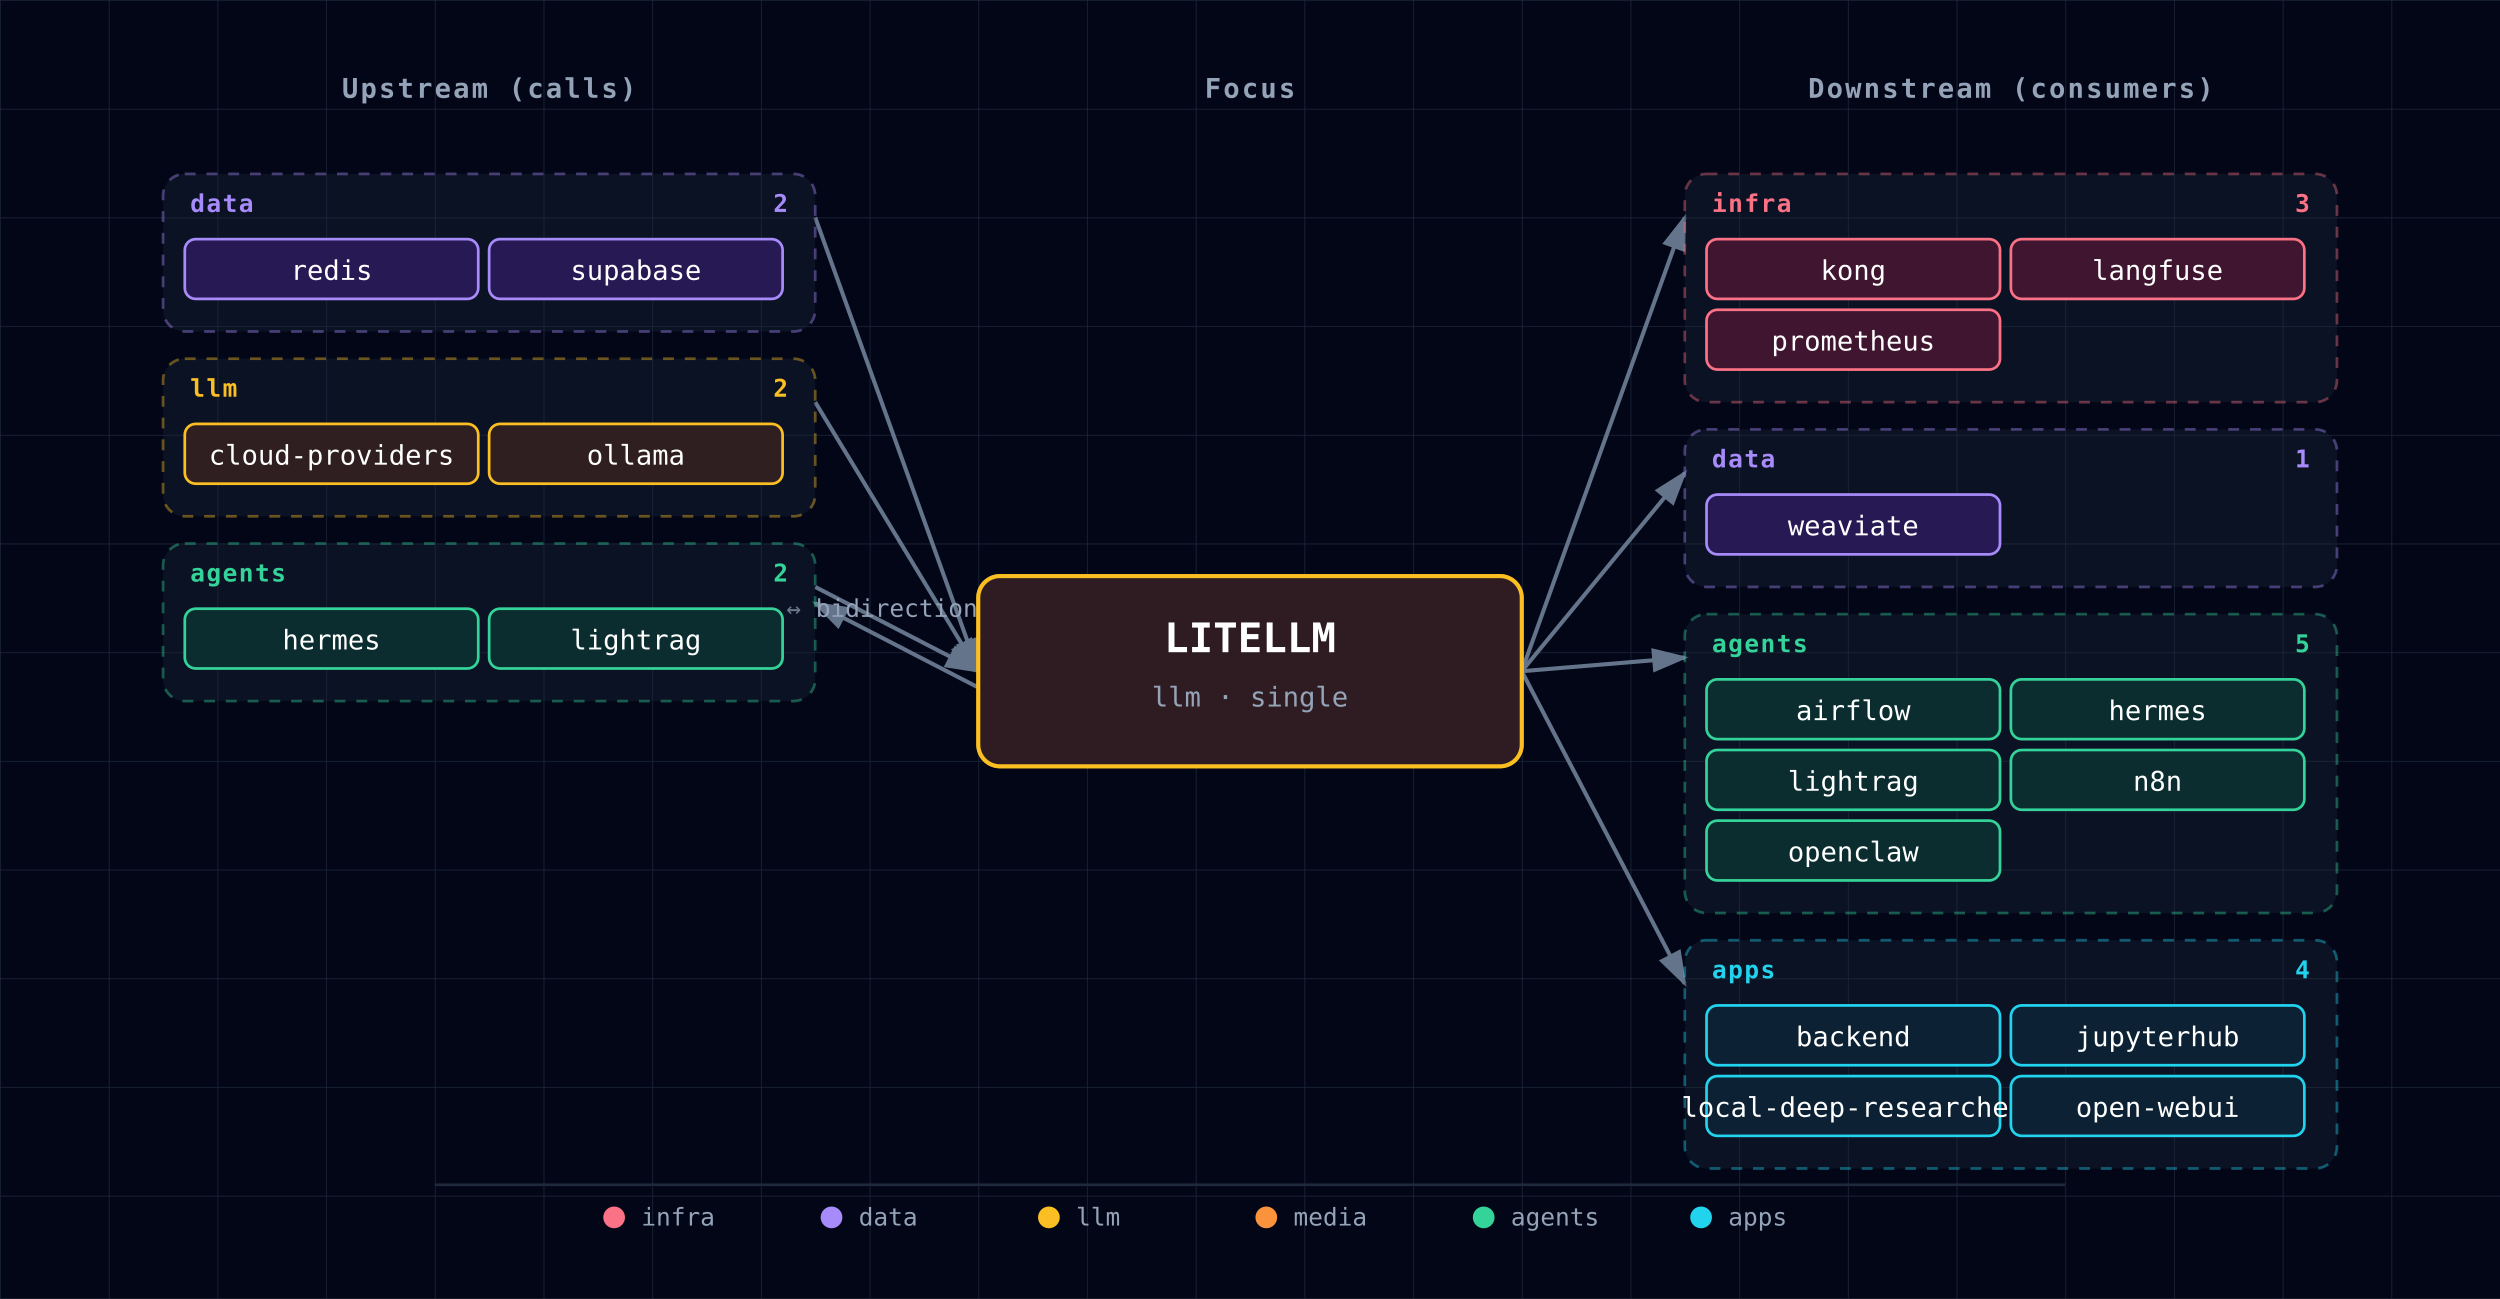
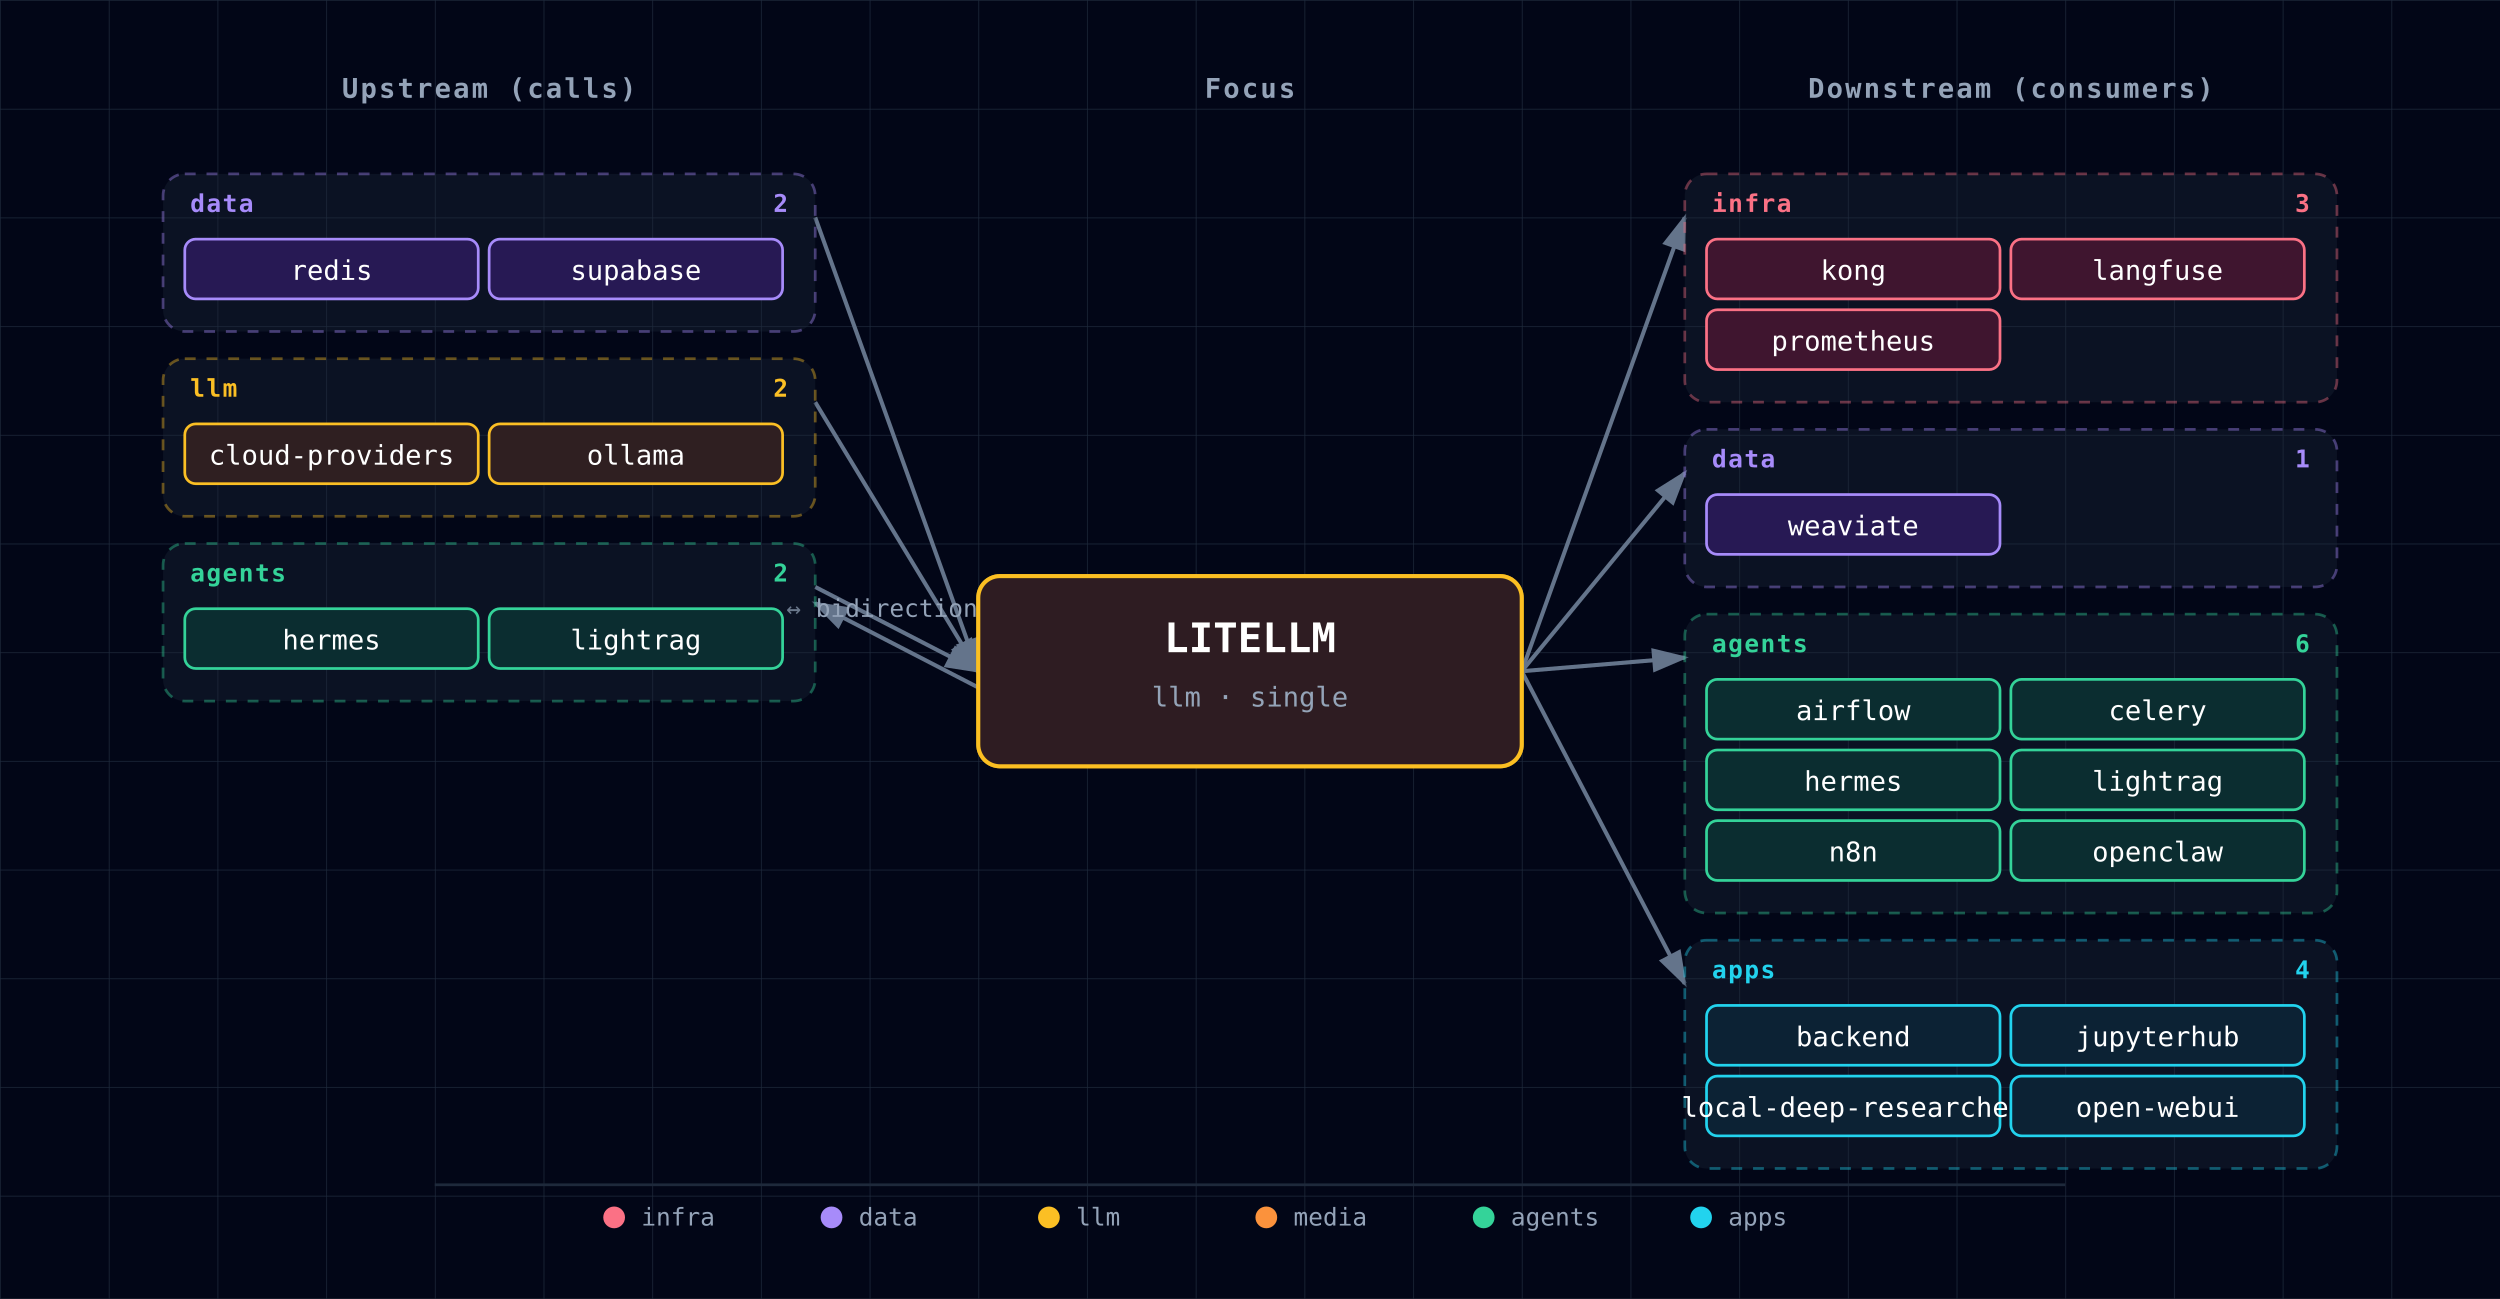
<svg xmlns="http://www.w3.org/2000/svg" viewBox="0 0 920 478" font-family="'JetBrains Mono', 'Fira Code', Menlo, Consolas, monospace">
  <defs>
    <pattern id="grid" width="40" height="40" patternUnits="userSpaceOnUse">
      <path d="M 40 0 L 0 0 0 40" fill="none" stroke="#1e293b" stroke-width="0.5" />
    </pattern>
    <marker id="arrowhead" markerWidth="9" markerHeight="6" refX="8" refY="3" orient="auto">
      <polygon points="0 0, 9 3, 0 6" fill="#64748b" />
    </marker>
    <filter id="focus-glow" x="-50%" y="-50%" width="200%" height="200%">
      <feGaussianBlur in="SourceAlpha" stdDeviation="6" />
      <feFlood flood-color="#fbbf24" flood-opacity="0.6" />
      <feComposite in2="SourceAlpha" operator="in" />
      <feMerge>
        <feMergeNode />
        <feMergeNode in="SourceGraphic" />
      </feMerge>
    </filter>
  </defs>
  <rect width="920" height="478" fill="#020617" />
  <rect width="920" height="478" fill="url(#grid)" />
  <text x="180" y="36" fill="#94a3b8" font-size="10" font-weight="600" text-anchor="middle" letter-spacing="0.08em">Upstream (calls)</text>
  <text x="460" y="36" fill="#94a3b8" font-size="10" font-weight="600" text-anchor="middle" letter-spacing="0.08em">Focus</text>
  <text x="740" y="36" fill="#94a3b8" font-size="10" font-weight="600" text-anchor="middle" letter-spacing="0.08em">Downstream (consumers)</text>
  <line x1="300" y1="80" x2="360" y2="247" stroke="#64748b" stroke-width="1.5" marker-end="url(#arrowhead)" />
  <line x1="300" y1="148" x2="360" y2="247" stroke="#64748b" stroke-width="1.5" marker-end="url(#arrowhead)" />
  <line x1="300" y1="216" x2="360" y2="247" stroke="#64748b" stroke-width="1.5" marker-end="url(#arrowhead)" />
  <line x1="360" y1="253" x2="300" y2="222" stroke="#64748b" stroke-width="1.5" marker-end="url(#arrowhead)" />
  <text x="330" y="227" fill="#94a3b8" font-size="9" text-anchor="middle">↔ bidirectional</text>
  <line x1="560" y1="247" x2="620" y2="80" stroke="#64748b" stroke-width="1.5" marker-end="url(#arrowhead)" />
  <line x1="560" y1="247" x2="620" y2="174" stroke="#64748b" stroke-width="1.5" marker-end="url(#arrowhead)" />
  <line x1="560" y1="247" x2="620" y2="242" stroke="#64748b" stroke-width="1.5" marker-end="url(#arrowhead)" />
  <line x1="560" y1="247" x2="620" y2="362" stroke="#64748b" stroke-width="1.5" marker-end="url(#arrowhead)" />
  <g>
    <g class="cluster">
      <rect x="60" y="64" width="240" height="58" rx="8" fill="rgba(30,41,59,0.35)" stroke="#a78bfa" stroke-width="1" stroke-dasharray="4,4" stroke-opacity="0.4" />
      <text x="70" y="78" fill="#a78bfa" font-size="9" font-weight="700" text-anchor="start" style="letter-spacing:0.06em;text-transform:uppercase;">data</text>
      <text x="290" y="78" fill="#a78bfa" font-size="9" font-weight="600" text-anchor="end">2</text>
    </g>
    <g>
      <rect x="68" y="88" width="108" height="22" rx="4" fill="#0f172a" />
      <rect x="68" y="88" width="108" height="22" rx="4" fill="rgba(76, 29, 149, 0.4)" stroke="#a78bfa" stroke-width="1" />
      <text x="122" y="103" fill="white" font-size="10" text-anchor="middle">redis</text>
    </g>
    <g>
      <rect x="180" y="88" width="108" height="22" rx="4" fill="#0f172a" />
      <rect x="180" y="88" width="108" height="22" rx="4" fill="rgba(76, 29, 149, 0.4)" stroke="#a78bfa" stroke-width="1" />
      <text x="234" y="103" fill="white" font-size="10" text-anchor="middle">supabase</text>
    </g>
    <g class="cluster">
      <rect x="60" y="132" width="240" height="58" rx="8" fill="rgba(30,41,59,0.35)" stroke="#fbbf24" stroke-width="1" stroke-dasharray="4,4" stroke-opacity="0.4" />
      <text x="70" y="146" fill="#fbbf24" font-size="9" font-weight="700" text-anchor="start" style="letter-spacing:0.06em;text-transform:uppercase;">llm</text>
      <text x="290" y="146" fill="#fbbf24" font-size="9" font-weight="600" text-anchor="end">2</text>
    </g>
    <g>
      <rect x="68" y="156" width="108" height="22" rx="4" fill="#0f172a" />
      <rect x="68" y="156" width="108" height="22" rx="4" fill="rgba(120, 53, 15, 0.3)" stroke="#fbbf24" stroke-width="1" />
      <text x="122" y="171" fill="white" font-size="10" text-anchor="middle">cloud-providers</text>
    </g>
    <g>
      <rect x="180" y="156" width="108" height="22" rx="4" fill="#0f172a" />
      <rect x="180" y="156" width="108" height="22" rx="4" fill="rgba(120, 53, 15, 0.3)" stroke="#fbbf24" stroke-width="1" />
      <text x="234" y="171" fill="white" font-size="10" text-anchor="middle">ollama</text>
    </g>
    <g class="cluster">
      <rect x="60" y="200" width="240" height="58" rx="8" fill="rgba(30,41,59,0.35)" stroke="#34d399" stroke-width="1" stroke-dasharray="4,4" stroke-opacity="0.4" />
      <text x="70" y="214" fill="#34d399" font-size="9" font-weight="700" text-anchor="start" style="letter-spacing:0.06em;text-transform:uppercase;">agents</text>
      <text x="290" y="214" fill="#34d399" font-size="9" font-weight="600" text-anchor="end">2</text>
    </g>
    <g>
      <rect x="68" y="224" width="108" height="22" rx="4" fill="#0f172a" />
      <rect x="68" y="224" width="108" height="22" rx="4" fill="rgba(6, 78, 59, 0.4)" stroke="#34d399" stroke-width="1" />
      <text x="122" y="239" fill="white" font-size="10" text-anchor="middle">hermes</text>
    </g>
    <g>
      <rect x="180" y="224" width="108" height="22" rx="4" fill="#0f172a" />
      <rect x="180" y="224" width="108" height="22" rx="4" fill="rgba(6, 78, 59, 0.4)" stroke="#34d399" stroke-width="1" />
      <text x="234" y="239" fill="white" font-size="10" text-anchor="middle">lightrag</text>
    </g>
  </g>
  <g>
    <g class="cluster">
      <rect x="620" y="64" width="240" height="84" rx="8" fill="rgba(30,41,59,0.35)" stroke="#fb7185" stroke-width="1" stroke-dasharray="4,4" stroke-opacity="0.4" />
      <text x="630" y="78" fill="#fb7185" font-size="9" font-weight="700" text-anchor="start" style="letter-spacing:0.06em;text-transform:uppercase;">infra</text>
      <text x="850" y="78" fill="#fb7185" font-size="9" font-weight="600" text-anchor="end">3</text>
    </g>
    <g>
      <rect x="628" y="88" width="108" height="22" rx="4" fill="#0f172a" />
      <rect x="628" y="88" width="108" height="22" rx="4" fill="rgba(136, 19, 55, 0.4)" stroke="#fb7185" stroke-width="1" />
      <text x="682" y="103" fill="white" font-size="10" text-anchor="middle">kong</text>
    </g>
    <g>
      <rect x="740" y="88" width="108" height="22" rx="4" fill="#0f172a" />
      <rect x="740" y="88" width="108" height="22" rx="4" fill="rgba(136, 19, 55, 0.4)" stroke="#fb7185" stroke-width="1" />
      <text x="794" y="103" fill="white" font-size="10" text-anchor="middle">langfuse</text>
    </g>
    <g>
      <rect x="628" y="114" width="108" height="22" rx="4" fill="#0f172a" />
      <rect x="628" y="114" width="108" height="22" rx="4" fill="rgba(136, 19, 55, 0.4)" stroke="#fb7185" stroke-width="1" />
      <text x="682" y="129" fill="white" font-size="10" text-anchor="middle">prometheus</text>
    </g>
    <g class="cluster">
      <rect x="620" y="158" width="240" height="58" rx="8" fill="rgba(30,41,59,0.35)" stroke="#a78bfa" stroke-width="1" stroke-dasharray="4,4" stroke-opacity="0.4" />
      <text x="630" y="172" fill="#a78bfa" font-size="9" font-weight="700" text-anchor="start" style="letter-spacing:0.06em;text-transform:uppercase;">data</text>
      <text x="850" y="172" fill="#a78bfa" font-size="9" font-weight="600" text-anchor="end">1</text>
    </g>
    <g>
      <rect x="628" y="182" width="108" height="22" rx="4" fill="#0f172a" />
      <rect x="628" y="182" width="108" height="22" rx="4" fill="rgba(76, 29, 149, 0.4)" stroke="#a78bfa" stroke-width="1" />
      <text x="682" y="197" fill="white" font-size="10" text-anchor="middle">weaviate</text>
    </g>
    <g class="cluster">
      <rect x="620" y="226" width="240" height="110" rx="8" fill="rgba(30,41,59,0.35)" stroke="#34d399" stroke-width="1" stroke-dasharray="4,4" stroke-opacity="0.4" />
      <text x="630" y="240" fill="#34d399" font-size="9" font-weight="700" text-anchor="start" style="letter-spacing:0.06em;text-transform:uppercase;">agents</text>
-       <text x="850" y="240" fill="#34d399" font-size="9" font-weight="600" text-anchor="end">5</text>
+       <text x="850" y="240" fill="#34d399" font-size="9" font-weight="600" text-anchor="end">6</text>
    </g>
    <g>
      <rect x="628" y="250" width="108" height="22" rx="4" fill="#0f172a" />
      <rect x="628" y="250" width="108" height="22" rx="4" fill="rgba(6, 78, 59, 0.4)" stroke="#34d399" stroke-width="1" />
      <text x="682" y="265" fill="white" font-size="10" text-anchor="middle">airflow</text>
    </g>
    <g>
      <rect x="740" y="250" width="108" height="22" rx="4" fill="#0f172a" />
      <rect x="740" y="250" width="108" height="22" rx="4" fill="rgba(6, 78, 59, 0.4)" stroke="#34d399" stroke-width="1" />
-       <text x="794" y="265" fill="white" font-size="10" text-anchor="middle">hermes</text>
+       <text x="794" y="265" fill="white" font-size="10" text-anchor="middle">celery</text>
    </g>
    <g>
      <rect x="628" y="276" width="108" height="22" rx="4" fill="#0f172a" />
      <rect x="628" y="276" width="108" height="22" rx="4" fill="rgba(6, 78, 59, 0.4)" stroke="#34d399" stroke-width="1" />
-       <text x="682" y="291" fill="white" font-size="10" text-anchor="middle">lightrag</text>
+       <text x="682" y="291" fill="white" font-size="10" text-anchor="middle">hermes</text>
    </g>
    <g>
      <rect x="740" y="276" width="108" height="22" rx="4" fill="#0f172a" />
      <rect x="740" y="276" width="108" height="22" rx="4" fill="rgba(6, 78, 59, 0.4)" stroke="#34d399" stroke-width="1" />
-       <text x="794" y="291" fill="white" font-size="10" text-anchor="middle">n8n</text>
+       <text x="794" y="291" fill="white" font-size="10" text-anchor="middle">lightrag</text>
    </g>
    <g>
      <rect x="628" y="302" width="108" height="22" rx="4" fill="#0f172a" />
      <rect x="628" y="302" width="108" height="22" rx="4" fill="rgba(6, 78, 59, 0.4)" stroke="#34d399" stroke-width="1" />
-       <text x="682" y="317" fill="white" font-size="10" text-anchor="middle">openclaw</text>
+       <text x="682" y="317" fill="white" font-size="10" text-anchor="middle">n8n</text>
+     </g>
+     <g>
+       <rect x="740" y="302" width="108" height="22" rx="4" fill="#0f172a" />
+       <rect x="740" y="302" width="108" height="22" rx="4" fill="rgba(6, 78, 59, 0.4)" stroke="#34d399" stroke-width="1" />
+       <text x="794" y="317" fill="white" font-size="10" text-anchor="middle">openclaw</text>
    </g>
    <g class="cluster">
      <rect x="620" y="346" width="240" height="84" rx="8" fill="rgba(30,41,59,0.35)" stroke="#22d3ee" stroke-width="1" stroke-dasharray="4,4" stroke-opacity="0.4" />
      <text x="630" y="360" fill="#22d3ee" font-size="9" font-weight="700" text-anchor="start" style="letter-spacing:0.06em;text-transform:uppercase;">apps</text>
      <text x="850" y="360" fill="#22d3ee" font-size="9" font-weight="600" text-anchor="end">4</text>
    </g>
    <g>
      <rect x="628" y="370" width="108" height="22" rx="4" fill="#0f172a" />
      <rect x="628" y="370" width="108" height="22" rx="4" fill="rgba(8, 51, 68, 0.4)" stroke="#22d3ee" stroke-width="1" />
      <text x="682" y="385" fill="white" font-size="10" text-anchor="middle">backend</text>
    </g>
    <g>
      <rect x="740" y="370" width="108" height="22" rx="4" fill="#0f172a" />
      <rect x="740" y="370" width="108" height="22" rx="4" fill="rgba(8, 51, 68, 0.4)" stroke="#22d3ee" stroke-width="1" />
      <text x="794" y="385" fill="white" font-size="10" text-anchor="middle">jupyterhub</text>
    </g>
    <g>
      <rect x="628" y="396" width="108" height="22" rx="4" fill="#0f172a" />
      <rect x="628" y="396" width="108" height="22" rx="4" fill="rgba(8, 51, 68, 0.4)" stroke="#22d3ee" stroke-width="1" />
      <text x="682" y="411" fill="white" font-size="10" text-anchor="middle">local-deep-researcher</text>
    </g>
    <g>
      <rect x="740" y="396" width="108" height="22" rx="4" fill="#0f172a" />
      <rect x="740" y="396" width="108" height="22" rx="4" fill="rgba(8, 51, 68, 0.4)" stroke="#22d3ee" stroke-width="1" />
      <text x="794" y="411" fill="white" font-size="10" text-anchor="middle">open-webui</text>
    </g>
  </g>
  <g class="focus" filter="url(#focus-glow)">
    <rect x="360" y="212" width="200" height="70" rx="8" fill="#0f172a" />
    <rect x="360" y="212" width="200" height="70" rx="8" fill="rgba(120, 53, 15, 0.3)" stroke="#fbbf24" stroke-width="1.5" />
    <text x="460" y="240" fill="white" font-size="15" font-weight="700" text-anchor="middle">LITELLM</text>
    <text x="460" y="260" fill="#94a3b8" font-size="10" text-anchor="middle">llm · single</text>
  </g>
  <g class="legend">
    <line x1="160" y1="436" x2="760" y2="436" stroke="#1e293b" stroke-width="1" />
    <circle cx="226" cy="448" r="4" fill="#fb7185" />
    <text x="236" y="451" fill="#94a3b8" font-size="9" font-weight="400" text-anchor="start">infra</text>
    <circle cx="306" cy="448" r="4" fill="#a78bfa" />
    <text x="316" y="451" fill="#94a3b8" font-size="9" font-weight="400" text-anchor="start">data</text>
    <circle cx="386" cy="448" r="4" fill="#fbbf24" />
    <text x="396" y="451" fill="#94a3b8" font-size="9" font-weight="400" text-anchor="start">llm</text>
    <circle cx="466" cy="448" r="4" fill="#fb923c" />
    <text x="476" y="451" fill="#94a3b8" font-size="9" font-weight="400" text-anchor="start">media</text>
    <circle cx="546" cy="448" r="4" fill="#34d399" />
    <text x="556" y="451" fill="#94a3b8" font-size="9" font-weight="400" text-anchor="start">agents</text>
    <circle cx="626" cy="448" r="4" fill="#22d3ee" />
    <text x="636" y="451" fill="#94a3b8" font-size="9" font-weight="400" text-anchor="start">apps</text>
  </g>
</svg>
